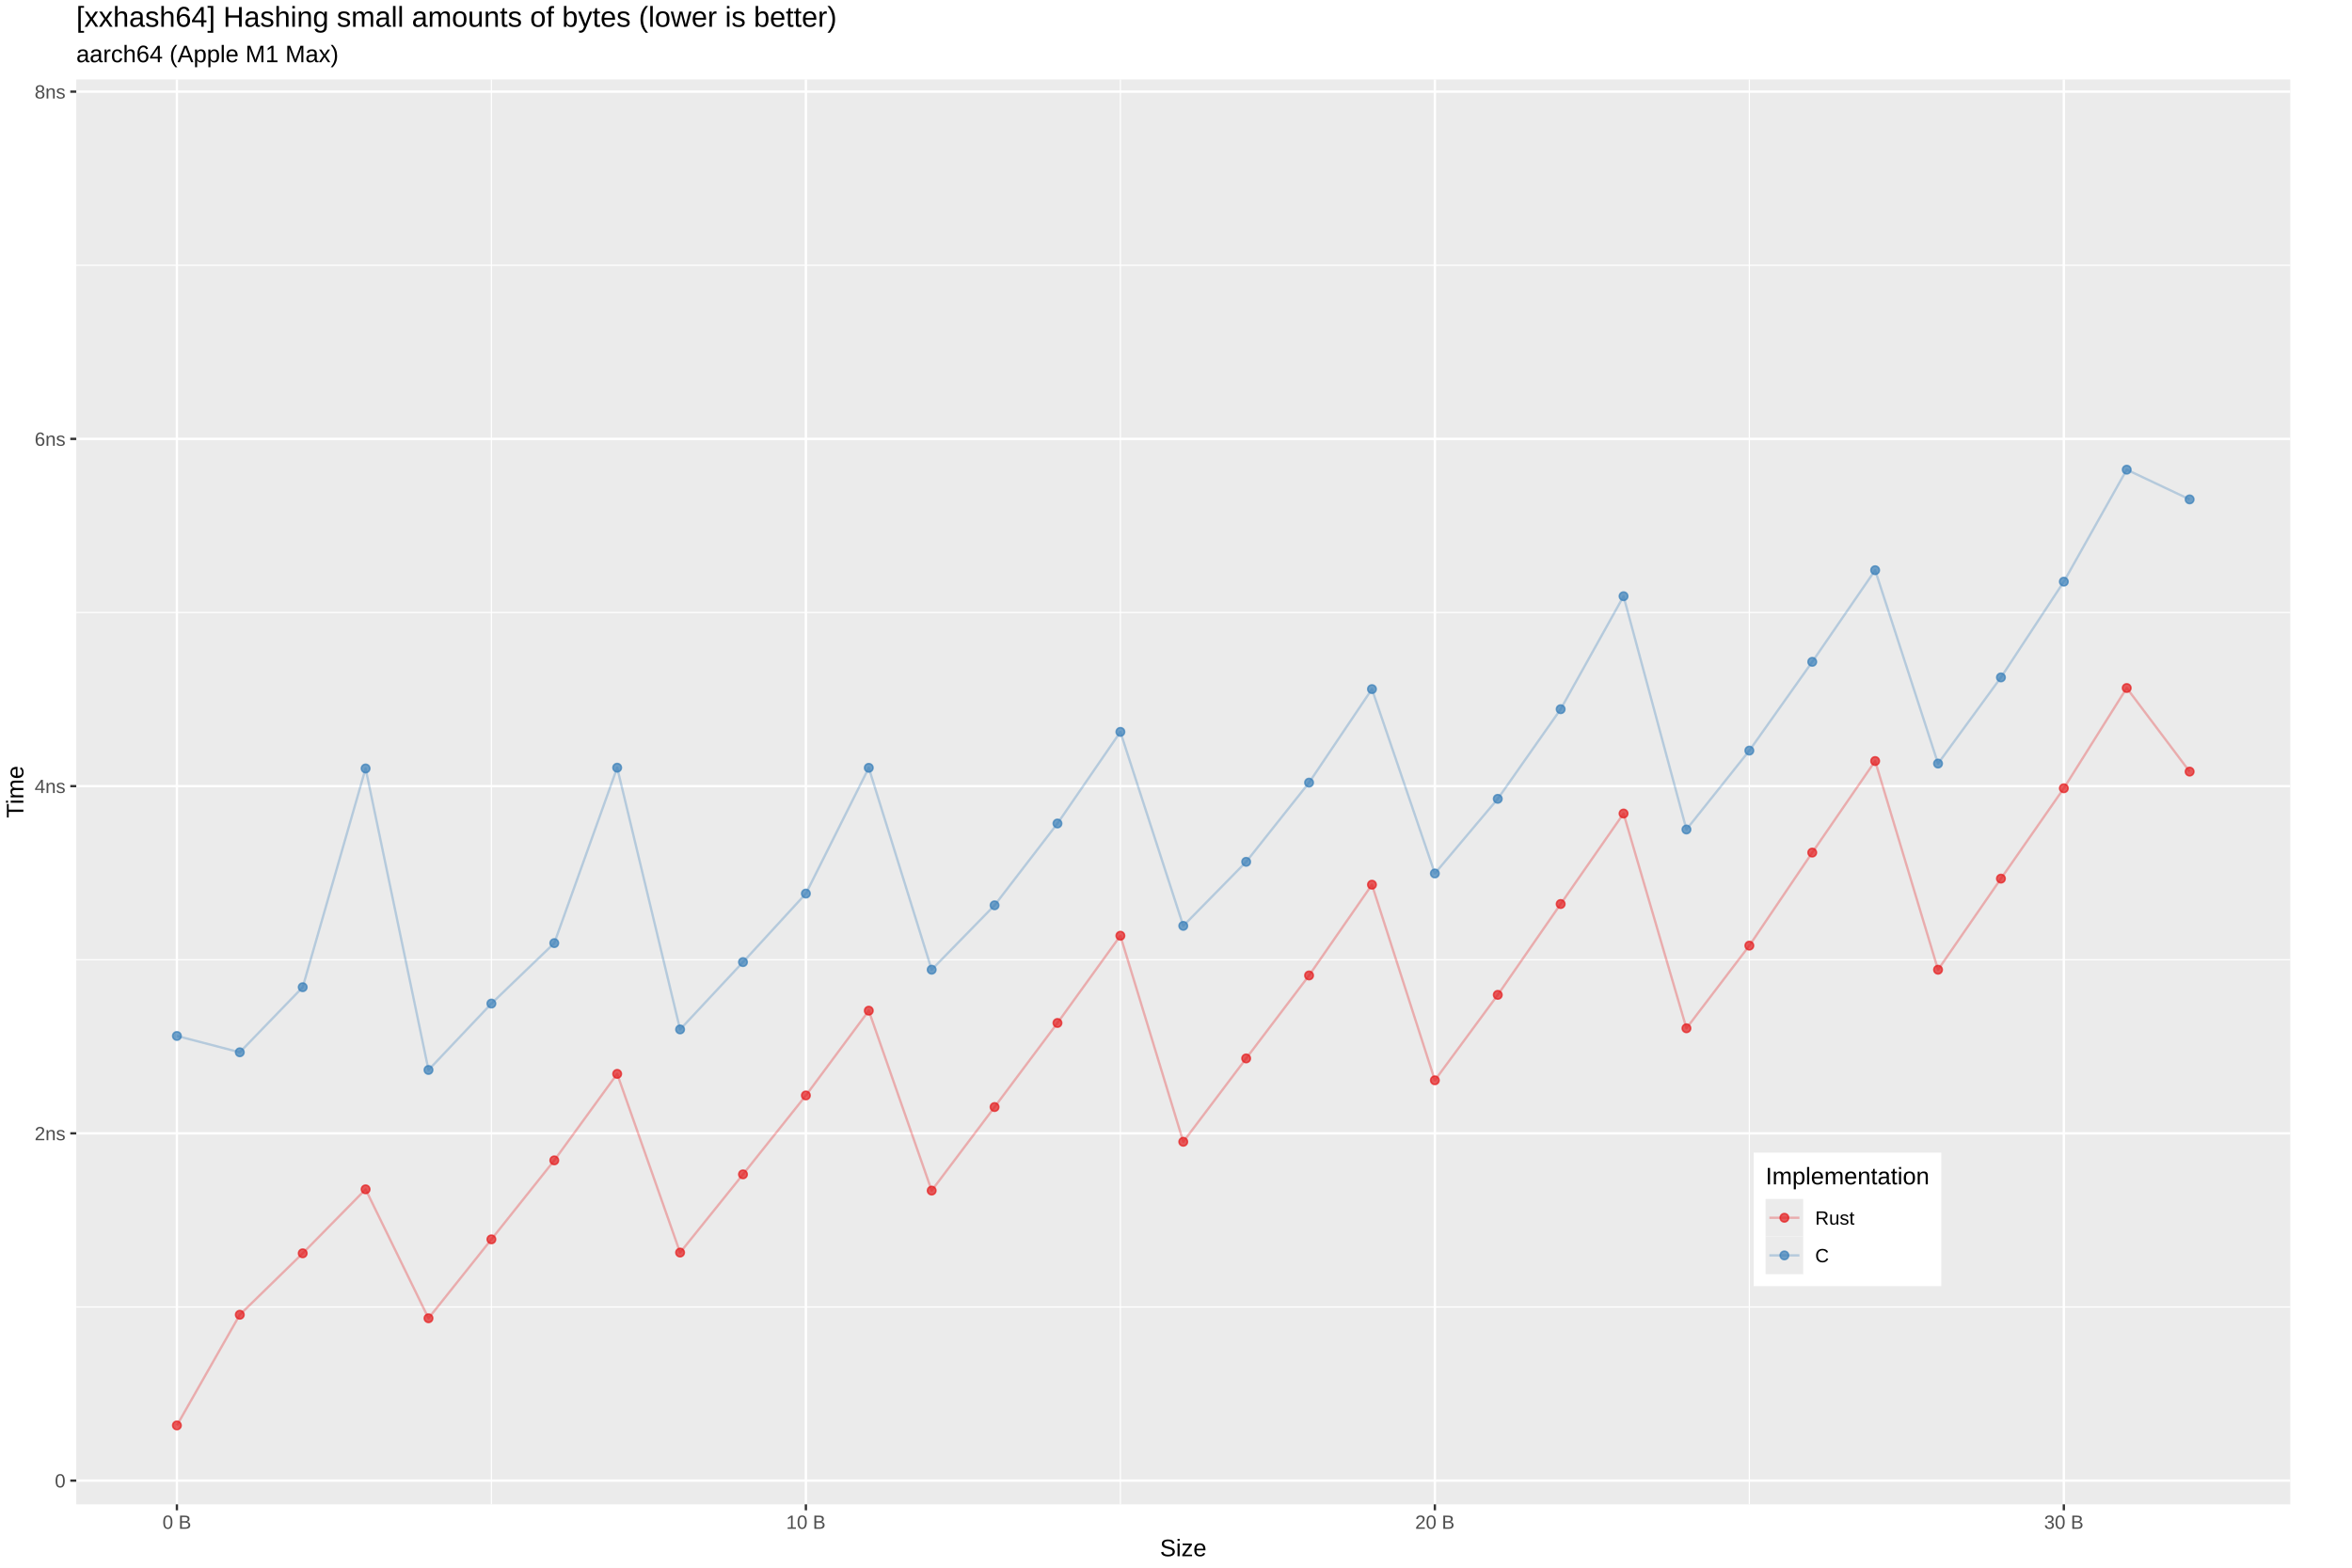
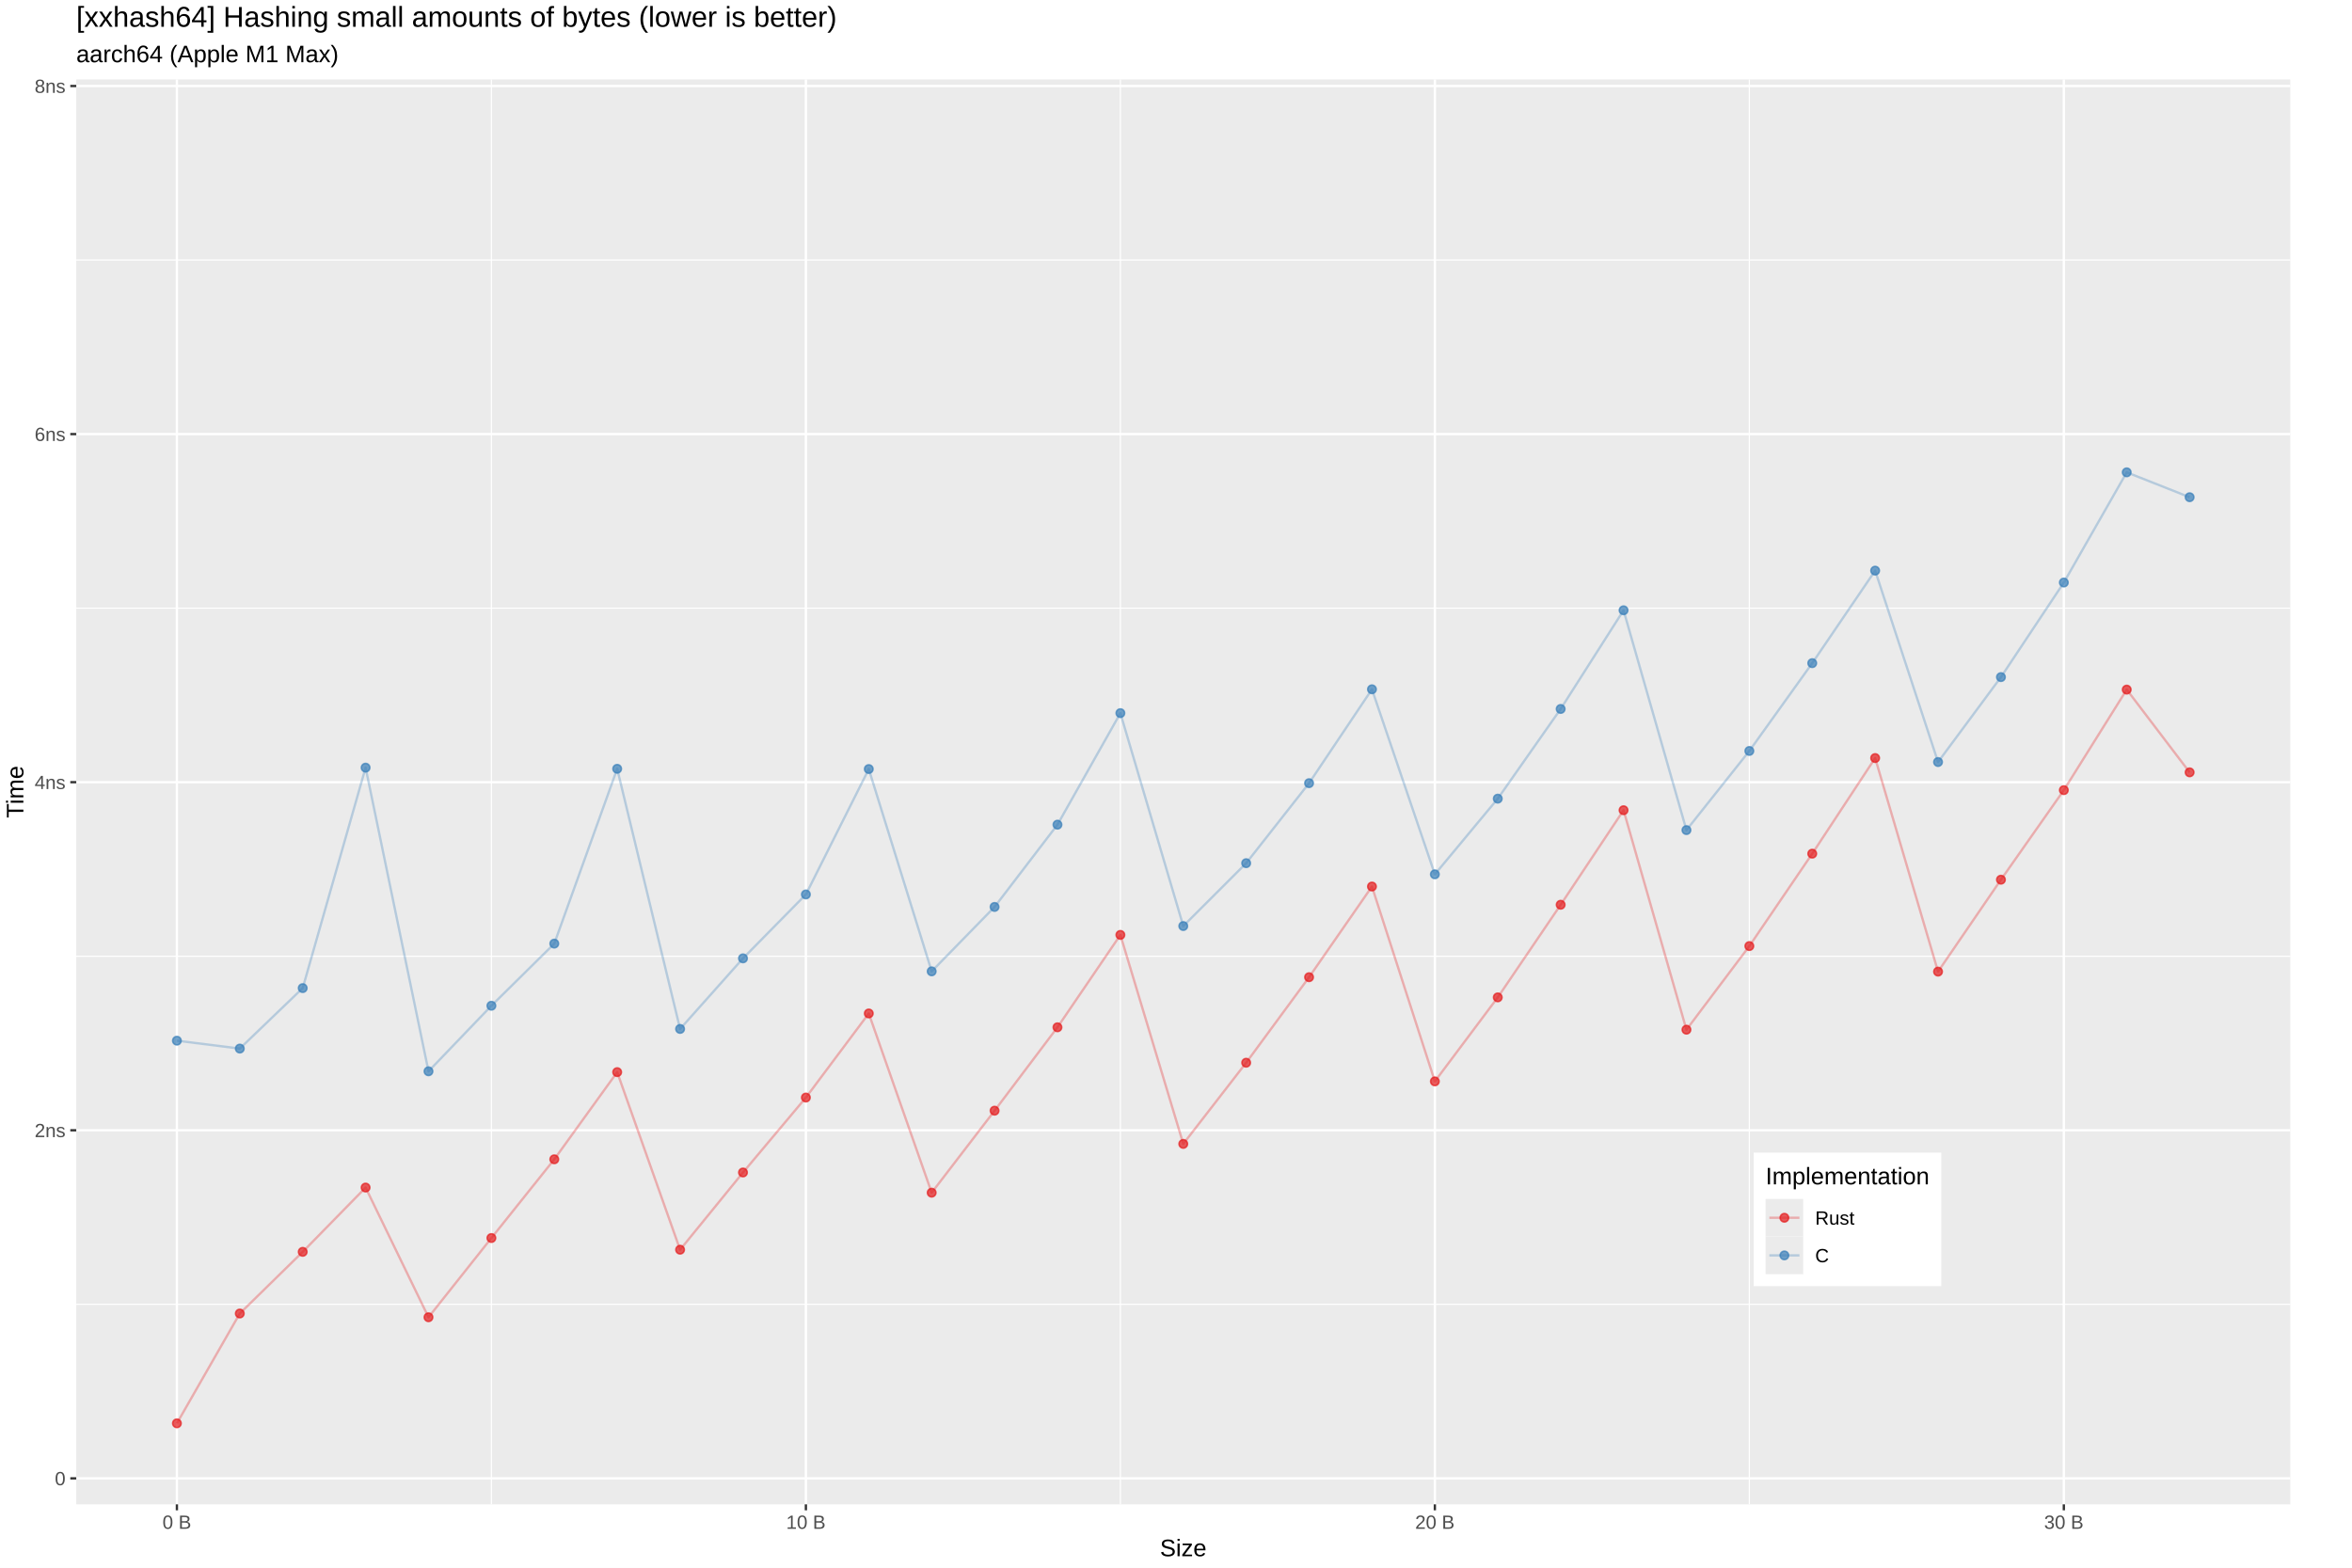
<svg xmlns="http://www.w3.org/2000/svg" width="1440" height="960" class="svglite" viewBox="0 0 1080 720">
  <defs>
    <style>
      .svglite line,.svglite polyline,.svglite polygon,.svglite path,.svglite circle{fill:none;stroke:#000000;stroke-linecap:round;stroke-linejoin:round;stroke-miterlimit:10.00}.svglite text{white-space:pre}
    </style>
  </defs>
  <rect width="100%" height="100%" style="stroke-linecap:round;stroke-linejoin:round;stroke-miterlimit:10.00;stroke:none;fill:#FFFFFF" />
  <defs>
    <clipPath id="cpMC4wMHwxMDgwLjAwfDAuMDB8NzIwLjAw">
      <path d="M0 0h1080v720H0z" />
    </clipPath>
  </defs>
  <g clip-path="url(#cpMC4wMHwxMDgwLjAwfDAuMDB8NzIwLjAw)">
    <path d="M0 0h1080v720H0z" style="stroke-width:1.07;stroke:#FFFFFF;fill:#FFFFFF" />
  </g>
  <defs>
    <clipPath id="cpMzUuMDJ8MTA1MS42NXwzNi41MHw2OTAuOTE=">
      <path d="M35.02 36.5h1016.63v654.42H35.02z" />
    </clipPath>
  </defs>
  <g clip-path="url(#cpMzUuMDJ8MTA1MS42NXwzNi41MHw2OTAuOTE=)">
    <path d="M35.02 36.5h1016.63v654.42H35.02z" style="stroke-width:1.07;stroke:none;fill:#EBEBEB" />
-     <path d="M35.02 600.26h1016.63M35.02 440.79h1016.63M35.02 281.31h1016.63M35.02 121.84h1016.63M225.64 690.91V36.5m288.82 654.41V36.5m288.81 654.41V36.5" style="stroke-width:0.53;stroke:#FFFFFF;stroke-linecap:butt" />
-     <path d="M35.02 680h1016.63M35.02 520.52h1016.63M35.02 361.05h1016.63M35.02 201.57h1016.63M35.02 42.1h1016.63M81.23 690.91V36.5m288.82 654.41V36.5m288.81 654.41V36.5m288.82 654.41V36.5" style="stroke-width:1.07;stroke:#FFFFFF;stroke-linecap:butt" />
-     <circle cx="81.23" cy="475.79" r="1.95" style="stroke-width:0.71;stroke:#377EB8;stroke-opacity:0.70;fill:#377EB8;fill-opacity:0.70" />
-     <circle cx="81.23" cy="654.66" r="1.95" style="stroke-width:0.71;stroke:#E41A1C;stroke-opacity:0.70;fill:#E41A1C;fill-opacity:0.70" />
-     <circle cx="110.11" cy="483.29" r="1.95" style="stroke-width:0.71;stroke:#377EB8;stroke-opacity:0.70;fill:#377EB8;fill-opacity:0.70" />
-     <circle cx="110.11" cy="603.83" r="1.95" style="stroke-width:0.71;stroke:#E41A1C;stroke-opacity:0.70;fill:#E41A1C;fill-opacity:0.70" />
-     <circle cx="139" cy="453.4" r="1.95" style="stroke-width:0.71;stroke:#377EB8;stroke-opacity:0.70;fill:#377EB8;fill-opacity:0.70" />
-     <circle cx="139" cy="575.61" r="1.95" style="stroke-width:0.71;stroke:#E41A1C;stroke-opacity:0.70;fill:#E41A1C;fill-opacity:0.70" />
-     <circle cx="167.88" cy="352.94" r="1.95" style="stroke-width:0.71;stroke:#377EB8;stroke-opacity:0.70;fill:#377EB8;fill-opacity:0.70" />
-     <circle cx="167.88" cy="546.23" r="1.95" style="stroke-width:0.71;stroke:#E41A1C;stroke-opacity:0.70;fill:#E41A1C;fill-opacity:0.70" />
-     <circle cx="196.76" cy="491.41" r="1.95" style="stroke-width:0.71;stroke:#377EB8;stroke-opacity:0.70;fill:#377EB8;fill-opacity:0.70" />
-     <circle cx="196.76" cy="605.44" r="1.95" style="stroke-width:0.71;stroke:#E41A1C;stroke-opacity:0.70;fill:#E41A1C;fill-opacity:0.70" />
-     <circle cx="225.64" cy="460.92" r="1.95" style="stroke-width:0.71;stroke:#377EB8;stroke-opacity:0.70;fill:#377EB8;fill-opacity:0.70" />
-     <circle cx="225.64" cy="569.2" r="1.95" style="stroke-width:0.71;stroke:#E41A1C;stroke-opacity:0.70;fill:#E41A1C;fill-opacity:0.70" />
-     <circle cx="254.52" cy="433.15" r="1.95" style="stroke-width:0.71;stroke:#377EB8;stroke-opacity:0.70;fill:#377EB8;fill-opacity:0.70" />
-     <circle cx="254.52" cy="532.93" r="1.95" style="stroke-width:0.71;stroke:#E41A1C;stroke-opacity:0.70;fill:#E41A1C;fill-opacity:0.70" />
-     <circle cx="283.4" cy="352.58" r="1.95" style="stroke-width:0.71;stroke:#377EB8;stroke-opacity:0.70;fill:#377EB8;fill-opacity:0.70" />
-     <circle cx="283.4" cy="493.21" r="1.95" style="stroke-width:0.71;stroke:#E41A1C;stroke-opacity:0.70;fill:#E41A1C;fill-opacity:0.70" />
-     <circle cx="312.29" cy="472.79" r="1.95" style="stroke-width:0.71;stroke:#377EB8;stroke-opacity:0.70;fill:#377EB8;fill-opacity:0.70" />
-     <circle cx="312.29" cy="575.27" r="1.95" style="stroke-width:0.71;stroke:#E41A1C;stroke-opacity:0.70;fill:#E41A1C;fill-opacity:0.70" />
-     <circle cx="341.17" cy="441.87" r="1.95" style="stroke-width:0.71;stroke:#377EB8;stroke-opacity:0.70;fill:#377EB8;fill-opacity:0.70" />
-     <circle cx="341.17" cy="539.35" r="1.95" style="stroke-width:0.71;stroke:#E41A1C;stroke-opacity:0.70;fill:#E41A1C;fill-opacity:0.70" />
-     <circle cx="370.05" cy="410.4" r="1.95" style="stroke-width:0.71;stroke:#377EB8;stroke-opacity:0.70;fill:#377EB8;fill-opacity:0.70" />
-     <circle cx="370.05" cy="503.11" r="1.95" style="stroke-width:0.71;stroke:#E41A1C;stroke-opacity:0.70;fill:#E41A1C;fill-opacity:0.70" />
-     <circle cx="398.93" cy="352.64" r="1.95" style="stroke-width:0.71;stroke:#377EB8;stroke-opacity:0.70;fill:#377EB8;fill-opacity:0.70" />
-     <circle cx="398.93" cy="464.18" r="1.95" style="stroke-width:0.71;stroke:#E41A1C;stroke-opacity:0.70;fill:#E41A1C;fill-opacity:0.70" />
-     <circle cx="427.81" cy="445.36" r="1.95" style="stroke-width:0.71;stroke:#377EB8;stroke-opacity:0.70;fill:#377EB8;fill-opacity:0.70" />
-     <circle cx="427.81" cy="546.81" r="1.95" style="stroke-width:0.71;stroke:#E41A1C;stroke-opacity:0.70;fill:#E41A1C;fill-opacity:0.70" />
-     <circle cx="456.69" cy="415.78" r="1.95" style="stroke-width:0.71;stroke:#377EB8;stroke-opacity:0.70;fill:#377EB8;fill-opacity:0.70" />
-     <circle cx="456.69" cy="508.44" r="1.95" style="stroke-width:0.71;stroke:#E41A1C;stroke-opacity:0.70;fill:#E41A1C;fill-opacity:0.70" />
-     <circle cx="485.57" cy="378.21" r="1.95" style="stroke-width:0.71;stroke:#377EB8;stroke-opacity:0.70;fill:#377EB8;fill-opacity:0.70" />
-     <circle cx="485.57" cy="469.82" r="1.95" style="stroke-width:0.71;stroke:#E41A1C;stroke-opacity:0.70;fill:#E41A1C;fill-opacity:0.70" />
-     <circle cx="514.46" cy="336.13" r="1.95" style="stroke-width:0.71;stroke:#377EB8;stroke-opacity:0.70;fill:#377EB8;fill-opacity:0.70" />
-     <circle cx="514.46" cy="429.76" r="1.95" style="stroke-width:0.71;stroke:#E41A1C;stroke-opacity:0.70;fill:#E41A1C;fill-opacity:0.70" />
-     <circle cx="543.34" cy="425.22" r="1.95" style="stroke-width:0.71;stroke:#377EB8;stroke-opacity:0.70;fill:#377EB8;fill-opacity:0.70" />
-     <circle cx="543.34" cy="524.39" r="1.95" style="stroke-width:0.71;stroke:#E41A1C;stroke-opacity:0.70;fill:#E41A1C;fill-opacity:0.70" />
-     <circle cx="572.22" cy="395.81" r="1.95" style="stroke-width:0.71;stroke:#377EB8;stroke-opacity:0.70;fill:#377EB8;fill-opacity:0.70" />
-     <circle cx="572.22" cy="486.1" r="1.95" style="stroke-width:0.71;stroke:#E41A1C;stroke-opacity:0.70;fill:#E41A1C;fill-opacity:0.70" />
-     <circle cx="601.1" cy="359.44" r="1.95" style="stroke-width:0.71;stroke:#377EB8;stroke-opacity:0.70;fill:#377EB8;fill-opacity:0.70" />
-     <circle cx="601.1" cy="448" r="1.95" style="stroke-width:0.71;stroke:#E41A1C;stroke-opacity:0.70;fill:#E41A1C;fill-opacity:0.70" />
-     <circle cx="629.98" cy="316.49" r="1.95" style="stroke-width:0.71;stroke:#377EB8;stroke-opacity:0.70;fill:#377EB8;fill-opacity:0.70" />
-     <circle cx="629.98" cy="406.32" r="1.95" style="stroke-width:0.71;stroke:#E41A1C;stroke-opacity:0.70;fill:#E41A1C;fill-opacity:0.70" />
-     <circle cx="658.86" cy="401.16" r="1.95" style="stroke-width:0.71;stroke:#377EB8;stroke-opacity:0.70;fill:#377EB8;fill-opacity:0.70" />
-     <circle cx="658.86" cy="496.15" r="1.95" style="stroke-width:0.71;stroke:#E41A1C;stroke-opacity:0.70;fill:#E41A1C;fill-opacity:0.70" />
-     <circle cx="687.75" cy="366.88" r="1.95" style="stroke-width:0.71;stroke:#377EB8;stroke-opacity:0.70;fill:#377EB8;fill-opacity:0.70" />
-     <circle cx="687.75" cy="456.92" r="1.95" style="stroke-width:0.71;stroke:#E41A1C;stroke-opacity:0.70;fill:#E41A1C;fill-opacity:0.70" />
-     <circle cx="716.63" cy="325.72" r="1.95" style="stroke-width:0.71;stroke:#377EB8;stroke-opacity:0.70;fill:#377EB8;fill-opacity:0.70" />
-     <circle cx="716.63" cy="415.19" r="1.95" style="stroke-width:0.71;stroke:#E41A1C;stroke-opacity:0.70;fill:#E41A1C;fill-opacity:0.70" />
-     <circle cx="745.51" cy="273.83" r="1.95" style="stroke-width:0.71;stroke:#377EB8;stroke-opacity:0.70;fill:#377EB8;fill-opacity:0.70" />
-     <circle cx="745.51" cy="373.64" r="1.95" style="stroke-width:0.71;stroke:#E41A1C;stroke-opacity:0.70;fill:#E41A1C;fill-opacity:0.70" />
-     <circle cx="774.39" cy="380.96" r="1.95" style="stroke-width:0.71;stroke:#377EB8;stroke-opacity:0.70;fill:#377EB8;fill-opacity:0.70" />
-     <circle cx="774.39" cy="472.26" r="1.95" style="stroke-width:0.71;stroke:#E41A1C;stroke-opacity:0.70;fill:#E41A1C;fill-opacity:0.70" />
-     <circle cx="803.27" cy="344.73" r="1.95" style="stroke-width:0.71;stroke:#377EB8;stroke-opacity:0.70;fill:#377EB8;fill-opacity:0.70" />
-     <circle cx="803.27" cy="434.3" r="1.95" style="stroke-width:0.71;stroke:#E41A1C;stroke-opacity:0.70;fill:#E41A1C;fill-opacity:0.70" />
-     <circle cx="832.15" cy="303.97" r="1.95" style="stroke-width:0.71;stroke:#377EB8;stroke-opacity:0.70;fill:#377EB8;fill-opacity:0.70" />
-     <circle cx="832.15" cy="391.57" r="1.95" style="stroke-width:0.71;stroke:#E41A1C;stroke-opacity:0.70;fill:#E41A1C;fill-opacity:0.70" />
-     <circle cx="861.04" cy="261.88" r="1.95" style="stroke-width:0.71;stroke:#377EB8;stroke-opacity:0.70;fill:#377EB8;fill-opacity:0.70" />
-     <circle cx="861.04" cy="349.53" r="1.95" style="stroke-width:0.71;stroke:#E41A1C;stroke-opacity:0.70;fill:#E41A1C;fill-opacity:0.70" />
-     <circle cx="889.92" cy="350.69" r="1.95" style="stroke-width:0.71;stroke:#377EB8;stroke-opacity:0.70;fill:#377EB8;fill-opacity:0.70" />
-     <circle cx="889.92" cy="445.37" r="1.95" style="stroke-width:0.71;stroke:#E41A1C;stroke-opacity:0.70;fill:#E41A1C;fill-opacity:0.70" />
-     <circle cx="918.8" cy="311.12" r="1.95" style="stroke-width:0.71;stroke:#377EB8;stroke-opacity:0.70;fill:#377EB8;fill-opacity:0.70" />
-     <circle cx="918.8" cy="403.53" r="1.95" style="stroke-width:0.71;stroke:#E41A1C;stroke-opacity:0.70;fill:#E41A1C;fill-opacity:0.70" />
-     <circle cx="947.68" cy="267.14" r="1.95" style="stroke-width:0.71;stroke:#377EB8;stroke-opacity:0.70;fill:#377EB8;fill-opacity:0.70" />
-     <circle cx="947.68" cy="362.03" r="1.95" style="stroke-width:0.71;stroke:#E41A1C;stroke-opacity:0.70;fill:#E41A1C;fill-opacity:0.70" />
-     <circle cx="976.56" cy="215.71" r="1.95" style="stroke-width:0.71;stroke:#377EB8;stroke-opacity:0.70;fill:#377EB8;fill-opacity:0.70" />
-     <circle cx="976.56" cy="315.98" r="1.95" style="stroke-width:0.71;stroke:#E41A1C;stroke-opacity:0.70;fill:#E41A1C;fill-opacity:0.70" />
-     <circle cx="1005.44" cy="229.36" r="1.95" style="stroke-width:0.71;stroke:#377EB8;stroke-opacity:0.70;fill:#377EB8;fill-opacity:0.70" />
-     <circle cx="1005.44" cy="354.38" r="1.95" style="stroke-width:0.71;stroke:#E41A1C;stroke-opacity:0.70;fill:#E41A1C;fill-opacity:0.70" />
-     <path d="m81.23 654.66 28.88-50.83L139 575.61l28.88-29.38 28.88 59.21 28.88-36.24 28.88-36.27 28.88-39.72 28.89 82.06 28.88-35.92 28.88-36.24 28.88-38.93 28.88 82.63 28.88-38.37 28.88-38.62 28.89-40.06 28.88 94.63 28.88-38.29L601.1 448l28.88-41.68 28.88 89.83 28.89-39.23 28.88-41.73 28.88-41.55 28.88 98.62 28.88-37.96 28.88-42.73 28.89-42.04 28.88 95.84 28.88-41.84 28.88-41.5 28.88-46.05 28.88 38.4" style="stroke-width:1.07;stroke:#E41A1C;stroke-opacity:0.30;stroke-linecap:butt" />
-     <path d="m81.23 475.79 28.88 7.5L139 453.4l28.88-100.46 28.88 138.47 28.88-30.49 28.88-27.77 28.88-80.57 28.89 120.21 28.88-30.92 28.88-31.47 28.88-57.76 28.88 92.72 28.88-29.58 28.88-37.57 28.89-42.08 28.88 89.09 28.88-29.41 28.88-36.37 28.88-42.95 28.88 84.67 28.89-34.28 28.88-41.16 28.88-51.89 28.88 107.13 28.88-36.23 28.88-40.76 28.89-42.09 28.88 88.81 28.88-39.57 28.88-43.98 28.88-51.43 28.88 13.65" style="stroke-width:1.07;stroke:#377EB8;stroke-opacity:0.30;stroke-linecap:butt" />
+     <path d="M35.02 599.04h1016.63M35.02 439.18h1016.63M35.02 279.31h1016.63M35.02 119.44h1016.63M225.64 690.91V36.5m288.82 654.41V36.5m288.81 654.41V36.5" style="stroke-width:0.53;stroke:#FFFFFF;stroke-linecap:butt" />
+     <path d="M35.02 678.98h1016.63M35.02 519.11h1016.63M35.02 359.24h1016.63M35.02 199.37h1016.63M35.02 39.5h1016.63M81.23 690.91V36.5m288.82 654.41V36.5m288.81 654.41V36.5m288.82 654.41V36.5" style="stroke-width:1.07;stroke:#FFFFFF;stroke-linecap:butt" />
+     <circle cx="81.23" cy="477.96" r="1.95" style="stroke-width:0.71;stroke:#377EB8;stroke-opacity:0.70;fill:#377EB8;fill-opacity:0.70" />
+     <circle cx="81.23" cy="653.7" r="1.95" style="stroke-width:0.71;stroke:#E41A1C;stroke-opacity:0.70;fill:#E41A1C;fill-opacity:0.70" />
+     <circle cx="110.11" cy="481.59" r="1.95" style="stroke-width:0.71;stroke:#377EB8;stroke-opacity:0.70;fill:#377EB8;fill-opacity:0.70" />
+     <circle cx="110.11" cy="603.26" r="1.95" style="stroke-width:0.71;stroke:#E41A1C;stroke-opacity:0.70;fill:#E41A1C;fill-opacity:0.70" />
+     <circle cx="139" cy="453.81" r="1.95" style="stroke-width:0.71;stroke:#377EB8;stroke-opacity:0.70;fill:#377EB8;fill-opacity:0.70" />
+     <circle cx="139" cy="574.94" r="1.95" style="stroke-width:0.71;stroke:#E41A1C;stroke-opacity:0.70;fill:#E41A1C;fill-opacity:0.70" />
+     <circle cx="167.88" cy="352.56" r="1.95" style="stroke-width:0.71;stroke:#377EB8;stroke-opacity:0.70;fill:#377EB8;fill-opacity:0.70" />
+     <circle cx="167.88" cy="545.42" r="1.95" style="stroke-width:0.71;stroke:#E41A1C;stroke-opacity:0.70;fill:#E41A1C;fill-opacity:0.70" />
+     <circle cx="196.76" cy="492.02" r="1.95" style="stroke-width:0.71;stroke:#377EB8;stroke-opacity:0.70;fill:#377EB8;fill-opacity:0.70" />
+     <circle cx="196.76" cy="604.98" r="1.95" style="stroke-width:0.71;stroke:#E41A1C;stroke-opacity:0.70;fill:#E41A1C;fill-opacity:0.70" />
+     <circle cx="225.64" cy="461.91" r="1.95" style="stroke-width:0.71;stroke:#377EB8;stroke-opacity:0.70;fill:#377EB8;fill-opacity:0.70" />
+     <circle cx="225.64" cy="568.59" r="1.95" style="stroke-width:0.71;stroke:#E41A1C;stroke-opacity:0.70;fill:#E41A1C;fill-opacity:0.70" />
+     <circle cx="254.52" cy="433.38" r="1.95" style="stroke-width:0.71;stroke:#377EB8;stroke-opacity:0.70;fill:#377EB8;fill-opacity:0.70" />
+     <circle cx="254.52" cy="532.44" r="1.95" style="stroke-width:0.71;stroke:#E41A1C;stroke-opacity:0.70;fill:#E41A1C;fill-opacity:0.70" />
+     <circle cx="283.4" cy="353.09" r="1.95" style="stroke-width:0.71;stroke:#377EB8;stroke-opacity:0.70;fill:#377EB8;fill-opacity:0.70" />
+     <circle cx="283.4" cy="492.41" r="1.95" style="stroke-width:0.71;stroke:#E41A1C;stroke-opacity:0.70;fill:#E41A1C;fill-opacity:0.70" />
+     <circle cx="312.29" cy="472.57" r="1.95" style="stroke-width:0.71;stroke:#377EB8;stroke-opacity:0.70;fill:#377EB8;fill-opacity:0.70" />
+     <circle cx="312.29" cy="573.96" r="1.95" style="stroke-width:0.71;stroke:#E41A1C;stroke-opacity:0.70;fill:#E41A1C;fill-opacity:0.70" />
+     <circle cx="341.17" cy="440.15" r="1.95" style="stroke-width:0.71;stroke:#377EB8;stroke-opacity:0.70;fill:#377EB8;fill-opacity:0.70" />
+     <circle cx="341.17" cy="538.49" r="1.95" style="stroke-width:0.71;stroke:#E41A1C;stroke-opacity:0.70;fill:#E41A1C;fill-opacity:0.70" />
+     <circle cx="370.05" cy="410.8" r="1.95" style="stroke-width:0.71;stroke:#377EB8;stroke-opacity:0.70;fill:#377EB8;fill-opacity:0.70" />
+     <circle cx="370.05" cy="504.08" r="1.95" style="stroke-width:0.71;stroke:#E41A1C;stroke-opacity:0.70;fill:#E41A1C;fill-opacity:0.70" />
+     <circle cx="398.93" cy="353.21" r="1.95" style="stroke-width:0.71;stroke:#377EB8;stroke-opacity:0.70;fill:#377EB8;fill-opacity:0.70" />
+     <circle cx="398.93" cy="465.45" r="1.95" style="stroke-width:0.71;stroke:#E41A1C;stroke-opacity:0.70;fill:#E41A1C;fill-opacity:0.70" />
+     <circle cx="427.81" cy="446.12" r="1.95" style="stroke-width:0.71;stroke:#377EB8;stroke-opacity:0.70;fill:#377EB8;fill-opacity:0.70" />
+     <circle cx="427.81" cy="547.77" r="1.95" style="stroke-width:0.71;stroke:#E41A1C;stroke-opacity:0.70;fill:#E41A1C;fill-opacity:0.70" />
+     <circle cx="456.69" cy="416.53" r="1.95" style="stroke-width:0.71;stroke:#377EB8;stroke-opacity:0.70;fill:#377EB8;fill-opacity:0.70" />
+     <circle cx="456.69" cy="510.11" r="1.95" style="stroke-width:0.71;stroke:#E41A1C;stroke-opacity:0.70;fill:#E41A1C;fill-opacity:0.70" />
+     <circle cx="485.57" cy="378.75" r="1.95" style="stroke-width:0.71;stroke:#377EB8;stroke-opacity:0.70;fill:#377EB8;fill-opacity:0.70" />
+     <circle cx="485.57" cy="471.81" r="1.95" style="stroke-width:0.71;stroke:#E41A1C;stroke-opacity:0.70;fill:#E41A1C;fill-opacity:0.70" />
+     <circle cx="514.46" cy="327.52" r="1.95" style="stroke-width:0.71;stroke:#377EB8;stroke-opacity:0.70;fill:#377EB8;fill-opacity:0.70" />
+     <circle cx="514.46" cy="429.38" r="1.95" style="stroke-width:0.71;stroke:#E41A1C;stroke-opacity:0.70;fill:#E41A1C;fill-opacity:0.70" />
+     <circle cx="543.34" cy="425.31" r="1.95" style="stroke-width:0.71;stroke:#377EB8;stroke-opacity:0.70;fill:#377EB8;fill-opacity:0.70" />
+     <circle cx="543.34" cy="525.36" r="1.95" style="stroke-width:0.71;stroke:#E41A1C;stroke-opacity:0.70;fill:#E41A1C;fill-opacity:0.70" />
+     <circle cx="572.22" cy="396.44" r="1.95" style="stroke-width:0.71;stroke:#377EB8;stroke-opacity:0.70;fill:#377EB8;fill-opacity:0.70" />
+     <circle cx="572.22" cy="488.08" r="1.95" style="stroke-width:0.71;stroke:#E41A1C;stroke-opacity:0.70;fill:#E41A1C;fill-opacity:0.70" />
+     <circle cx="601.1" cy="359.69" r="1.95" style="stroke-width:0.71;stroke:#377EB8;stroke-opacity:0.70;fill:#377EB8;fill-opacity:0.70" />
+     <circle cx="601.1" cy="448.81" r="1.95" style="stroke-width:0.71;stroke:#E41A1C;stroke-opacity:0.70;fill:#E41A1C;fill-opacity:0.70" />
+     <circle cx="629.98" cy="316.58" r="1.95" style="stroke-width:0.71;stroke:#377EB8;stroke-opacity:0.70;fill:#377EB8;fill-opacity:0.70" />
+     <circle cx="629.98" cy="407.16" r="1.95" style="stroke-width:0.71;stroke:#E41A1C;stroke-opacity:0.70;fill:#E41A1C;fill-opacity:0.70" />
+     <circle cx="658.86" cy="401.55" r="1.95" style="stroke-width:0.71;stroke:#377EB8;stroke-opacity:0.70;fill:#377EB8;fill-opacity:0.70" />
+     <circle cx="658.86" cy="496.65" r="1.95" style="stroke-width:0.71;stroke:#E41A1C;stroke-opacity:0.70;fill:#E41A1C;fill-opacity:0.70" />
+     <circle cx="687.75" cy="366.8" r="1.95" style="stroke-width:0.71;stroke:#377EB8;stroke-opacity:0.70;fill:#377EB8;fill-opacity:0.70" />
+     <circle cx="687.75" cy="458.07" r="1.95" style="stroke-width:0.71;stroke:#E41A1C;stroke-opacity:0.70;fill:#E41A1C;fill-opacity:0.70" />
+     <circle cx="716.63" cy="325.61" r="1.95" style="stroke-width:0.71;stroke:#377EB8;stroke-opacity:0.70;fill:#377EB8;fill-opacity:0.70" />
+     <circle cx="716.63" cy="415.53" r="1.95" style="stroke-width:0.71;stroke:#E41A1C;stroke-opacity:0.70;fill:#E41A1C;fill-opacity:0.70" />
+     <circle cx="745.51" cy="280.29" r="1.95" style="stroke-width:0.71;stroke:#377EB8;stroke-opacity:0.70;fill:#377EB8;fill-opacity:0.70" />
+     <circle cx="745.51" cy="372.11" r="1.95" style="stroke-width:0.71;stroke:#E41A1C;stroke-opacity:0.70;fill:#E41A1C;fill-opacity:0.70" />
+     <circle cx="774.39" cy="381.24" r="1.95" style="stroke-width:0.71;stroke:#377EB8;stroke-opacity:0.70;fill:#377EB8;fill-opacity:0.70" />
+     <circle cx="774.39" cy="472.91" r="1.95" style="stroke-width:0.71;stroke:#E41A1C;stroke-opacity:0.70;fill:#E41A1C;fill-opacity:0.70" />
+     <circle cx="803.27" cy="344.89" r="1.95" style="stroke-width:0.71;stroke:#377EB8;stroke-opacity:0.70;fill:#377EB8;fill-opacity:0.70" />
+     <circle cx="803.27" cy="434.51" r="1.95" style="stroke-width:0.71;stroke:#E41A1C;stroke-opacity:0.70;fill:#E41A1C;fill-opacity:0.70" />
+     <circle cx="832.15" cy="304.57" r="1.95" style="stroke-width:0.71;stroke:#377EB8;stroke-opacity:0.70;fill:#377EB8;fill-opacity:0.70" />
+     <circle cx="832.15" cy="392.07" r="1.95" style="stroke-width:0.71;stroke:#E41A1C;stroke-opacity:0.70;fill:#E41A1C;fill-opacity:0.70" />
+     <circle cx="861.04" cy="262.08" r="1.95" style="stroke-width:0.71;stroke:#377EB8;stroke-opacity:0.70;fill:#377EB8;fill-opacity:0.70" />
+     <circle cx="861.04" cy="348.16" r="1.95" style="stroke-width:0.71;stroke:#E41A1C;stroke-opacity:0.70;fill:#E41A1C;fill-opacity:0.70" />
+     <circle cx="889.92" cy="349.98" r="1.95" style="stroke-width:0.71;stroke:#377EB8;stroke-opacity:0.70;fill:#377EB8;fill-opacity:0.70" />
+     <circle cx="889.92" cy="446.24" r="1.95" style="stroke-width:0.71;stroke:#E41A1C;stroke-opacity:0.70;fill:#E41A1C;fill-opacity:0.70" />
+     <circle cx="918.8" cy="310.98" r="1.95" style="stroke-width:0.71;stroke:#377EB8;stroke-opacity:0.70;fill:#377EB8;fill-opacity:0.70" />
+     <circle cx="918.8" cy="404.02" r="1.95" style="stroke-width:0.71;stroke:#E41A1C;stroke-opacity:0.70;fill:#E41A1C;fill-opacity:0.70" />
+     <circle cx="947.68" cy="267.54" r="1.95" style="stroke-width:0.71;stroke:#377EB8;stroke-opacity:0.70;fill:#377EB8;fill-opacity:0.70" />
+     <circle cx="947.68" cy="362.89" r="1.95" style="stroke-width:0.71;stroke:#E41A1C;stroke-opacity:0.70;fill:#E41A1C;fill-opacity:0.70" />
+     <circle cx="976.56" cy="216.93" r="1.95" style="stroke-width:0.71;stroke:#377EB8;stroke-opacity:0.70;fill:#377EB8;fill-opacity:0.70" />
+     <circle cx="976.56" cy="316.72" r="1.95" style="stroke-width:0.71;stroke:#E41A1C;stroke-opacity:0.70;fill:#E41A1C;fill-opacity:0.70" />
+     <circle cx="1005.44" cy="228.36" r="1.95" style="stroke-width:0.71;stroke:#377EB8;stroke-opacity:0.70;fill:#377EB8;fill-opacity:0.70" />
+     <circle cx="1005.44" cy="354.72" r="1.95" style="stroke-width:0.71;stroke:#E41A1C;stroke-opacity:0.70;fill:#E41A1C;fill-opacity:0.70" />
+     <path d="m81.23 653.7 28.88-50.44L139 574.94l28.88-29.52 28.88 59.56 28.88-36.39 28.88-36.15 28.88-40.03 28.89 81.55 28.88-35.47 28.88-34.41 28.88-38.63 28.88 82.32 28.88-37.66 28.88-38.3 28.89-42.43 28.88 95.98 28.88-37.28 28.88-39.27 28.88-41.65 28.88 89.49 28.89-38.58 28.88-42.54 28.88-43.42 28.88 100.8 28.88-38.4 28.88-42.44 28.89-43.91 28.88 98.08 28.88-42.22 28.88-41.13 28.88-46.17 28.88 38" style="stroke-width:1.07;stroke:#E41A1C;stroke-opacity:0.30;stroke-linecap:butt" />
+     <path d="m81.23 477.96 28.88 3.63L139 453.81l28.88-101.25 28.88 139.46 28.88-30.11 28.88-28.53 28.88-80.29 28.89 119.48 28.88-32.42 28.88-29.35 28.88-57.59 28.88 92.91 28.88-29.59 28.88-37.78 28.89-51.23 28.88 97.79 28.88-28.87 28.88-36.75 28.88-43.11 28.88 84.97 28.89-34.75 28.88-41.19 28.88-45.32 28.88 100.95 28.88-36.35 28.88-40.32 28.89-42.49 28.88 87.9 28.88-39 28.88-43.44 28.88-50.61 28.88 11.43" style="stroke-width:1.07;stroke:#377EB8;stroke-opacity:0.30;stroke-linecap:butt" />
  </g>
  <g clip-path="url(#cpMC4wMHwxMDgwLjAwfDAuMDB8NzIwLjAw)">
-     <text x="30.09" y="683.15" lengthAdjust="spacingAndGlyphs" style="font-size:8.80px;fill:#4D4D4D;font-family:&quot;Arial&quot;" text-anchor="end" textLength="4.9">0</text>
-     <text x="30.09" y="523.68" lengthAdjust="spacingAndGlyphs" style="font-size:8.80px;fill:#4D4D4D;font-family:&quot;Arial&quot;" text-anchor="end" textLength="14.19">2ns</text>
-     <text x="30.09" y="364.2" lengthAdjust="spacingAndGlyphs" style="font-size:8.80px;fill:#4D4D4D;font-family:&quot;Arial&quot;" text-anchor="end" textLength="14.19">4ns</text>
-     <text x="30.09" y="204.73" lengthAdjust="spacingAndGlyphs" style="font-size:8.80px;fill:#4D4D4D;font-family:&quot;Arial&quot;" text-anchor="end" textLength="14.19">6ns</text>
-     <text x="30.09" y="45.25" lengthAdjust="spacingAndGlyphs" style="font-size:8.80px;fill:#4D4D4D;font-family:&quot;Arial&quot;" text-anchor="end" textLength="14.19">8ns</text>
-     <path d="M32.28 680h2.74m-2.74-159.48h2.74m-2.74-159.47h2.74m-2.74-159.48h2.74M32.28 42.1h2.74m46.21 651.55v-2.74m288.82 2.74v-2.74m288.81 2.74v-2.74m288.82 2.74v-2.74" style="stroke-width:1.07;stroke:#333333;stroke-linecap:butt" />
+     <text x="30.09" y="682.13" lengthAdjust="spacingAndGlyphs" style="font-size:8.80px;fill:#4D4D4D;font-family:&quot;Arial&quot;" text-anchor="end" textLength="4.9">0</text>
+     <text x="30.09" y="522.26" lengthAdjust="spacingAndGlyphs" style="font-size:8.80px;fill:#4D4D4D;font-family:&quot;Arial&quot;" text-anchor="end" textLength="14.19">2ns</text>
+     <text x="30.09" y="362.39" lengthAdjust="spacingAndGlyphs" style="font-size:8.80px;fill:#4D4D4D;font-family:&quot;Arial&quot;" text-anchor="end" textLength="14.19">4ns</text>
+     <text x="30.09" y="202.53" lengthAdjust="spacingAndGlyphs" style="font-size:8.80px;fill:#4D4D4D;font-family:&quot;Arial&quot;" text-anchor="end" textLength="14.19">6ns</text>
+     <text x="30.09" y="42.66" lengthAdjust="spacingAndGlyphs" style="font-size:8.80px;fill:#4D4D4D;font-family:&quot;Arial&quot;" text-anchor="end" textLength="14.19">8ns</text>
+     <path d="M32.28 678.98h2.74m-2.74-159.87h2.74m-2.74-159.87h2.74m-2.74-159.87h2.74M32.28 39.5h2.74m46.21 654.15v-2.74m288.82 2.74v-2.74m288.81 2.74v-2.74m288.82 2.74v-2.74" style="stroke-width:1.07;stroke:#333333;stroke-linecap:butt" />
    <text x="81.23" y="702.15" lengthAdjust="spacingAndGlyphs" style="font-size:8.80px;fill:#4D4D4D;font-family:&quot;Arial&quot;" text-anchor="middle" textLength="13.2">0 B</text>
    <text x="370.05" y="702.15" lengthAdjust="spacingAndGlyphs" style="font-size:8.80px;fill:#4D4D4D;font-family:&quot;Arial&quot;" text-anchor="middle" textLength="18.1">10 B</text>
    <text x="658.86" y="702.15" lengthAdjust="spacingAndGlyphs" style="font-size:8.80px;fill:#4D4D4D;font-family:&quot;Arial&quot;" text-anchor="middle" textLength="18.1">20 B</text>
    <text x="947.68" y="702.15" lengthAdjust="spacingAndGlyphs" style="font-size:8.80px;fill:#4D4D4D;font-family:&quot;Arial&quot;" text-anchor="middle" textLength="18.1">30 B</text>
    <text x="543.34" y="714.73" lengthAdjust="spacingAndGlyphs" style="font-size:11.00px;font-family:&quot;Arial&quot;" text-anchor="middle" textLength="21.4">Size</text>
    <text lengthAdjust="spacingAndGlyphs" style="font-size:11.00px;font-family:&quot;Arial&quot;" text-anchor="middle" textLength="24.44" transform="rotate(-90 187.215 176.485)">Time</text>
    <path d="M805.24 529.37h86.17v61.32h-86.17z" style="stroke-width:1.07;stroke:none;fill:#FFFFFF" />
    <text x="810.72" y="543.95" lengthAdjust="spacingAndGlyphs" style="font-size:11.00px;font-family:&quot;Arial&quot;" textLength="75.21">Implementation</text>
    <path d="M810.72 550.65H828v17.28h-17.28z" style="stroke-width:1.07;stroke:none;fill:#EBEBEB" />
    <circle cx="819.36" cy="559.29" r="1.95" style="stroke-width:0.71;stroke:#E41A1C;stroke-opacity:0.70;fill:#E41A1C;fill-opacity:0.70" />
    <path d="M812.45 559.29h13.82" style="stroke-width:1.07;stroke:#E41A1C;stroke-opacity:0.30;stroke-linecap:butt" />
    <path d="M810.72 567.93H828v17.28h-17.28z" style="stroke-width:1.07;stroke:none;fill:#EBEBEB" />
    <circle cx="819.36" cy="576.57" r="1.95" style="stroke-width:0.71;stroke:#377EB8;stroke-opacity:0.70;fill:#377EB8;fill-opacity:0.70" />
    <path d="M812.45 576.57h13.82" style="stroke-width:1.07;stroke:#377EB8;stroke-opacity:0.30;stroke-linecap:butt" />
    <text x="833.48" y="562.44" lengthAdjust="spacingAndGlyphs" style="font-size:8.80px;font-family:&quot;Arial&quot;" textLength="18.09">Rust</text>
    <text x="833.48" y="579.72" lengthAdjust="spacingAndGlyphs" style="font-size:8.80px;font-family:&quot;Arial&quot;" textLength="6.35">C</text>
    <text x="35.02" y="28.58" lengthAdjust="spacingAndGlyphs" style="font-size:11.00px;font-family:&quot;Arial&quot;" textLength="120.46">aarch64 (Apple M1 Max)</text>
    <text x="35.02" y="12.3" lengthAdjust="spacingAndGlyphs" style="font-size:13.20px;font-family:&quot;Arial&quot;" textLength="348.98">[xxhash64] Hashing small amounts of bytes (lower is better)</text>
  </g>
</svg>
